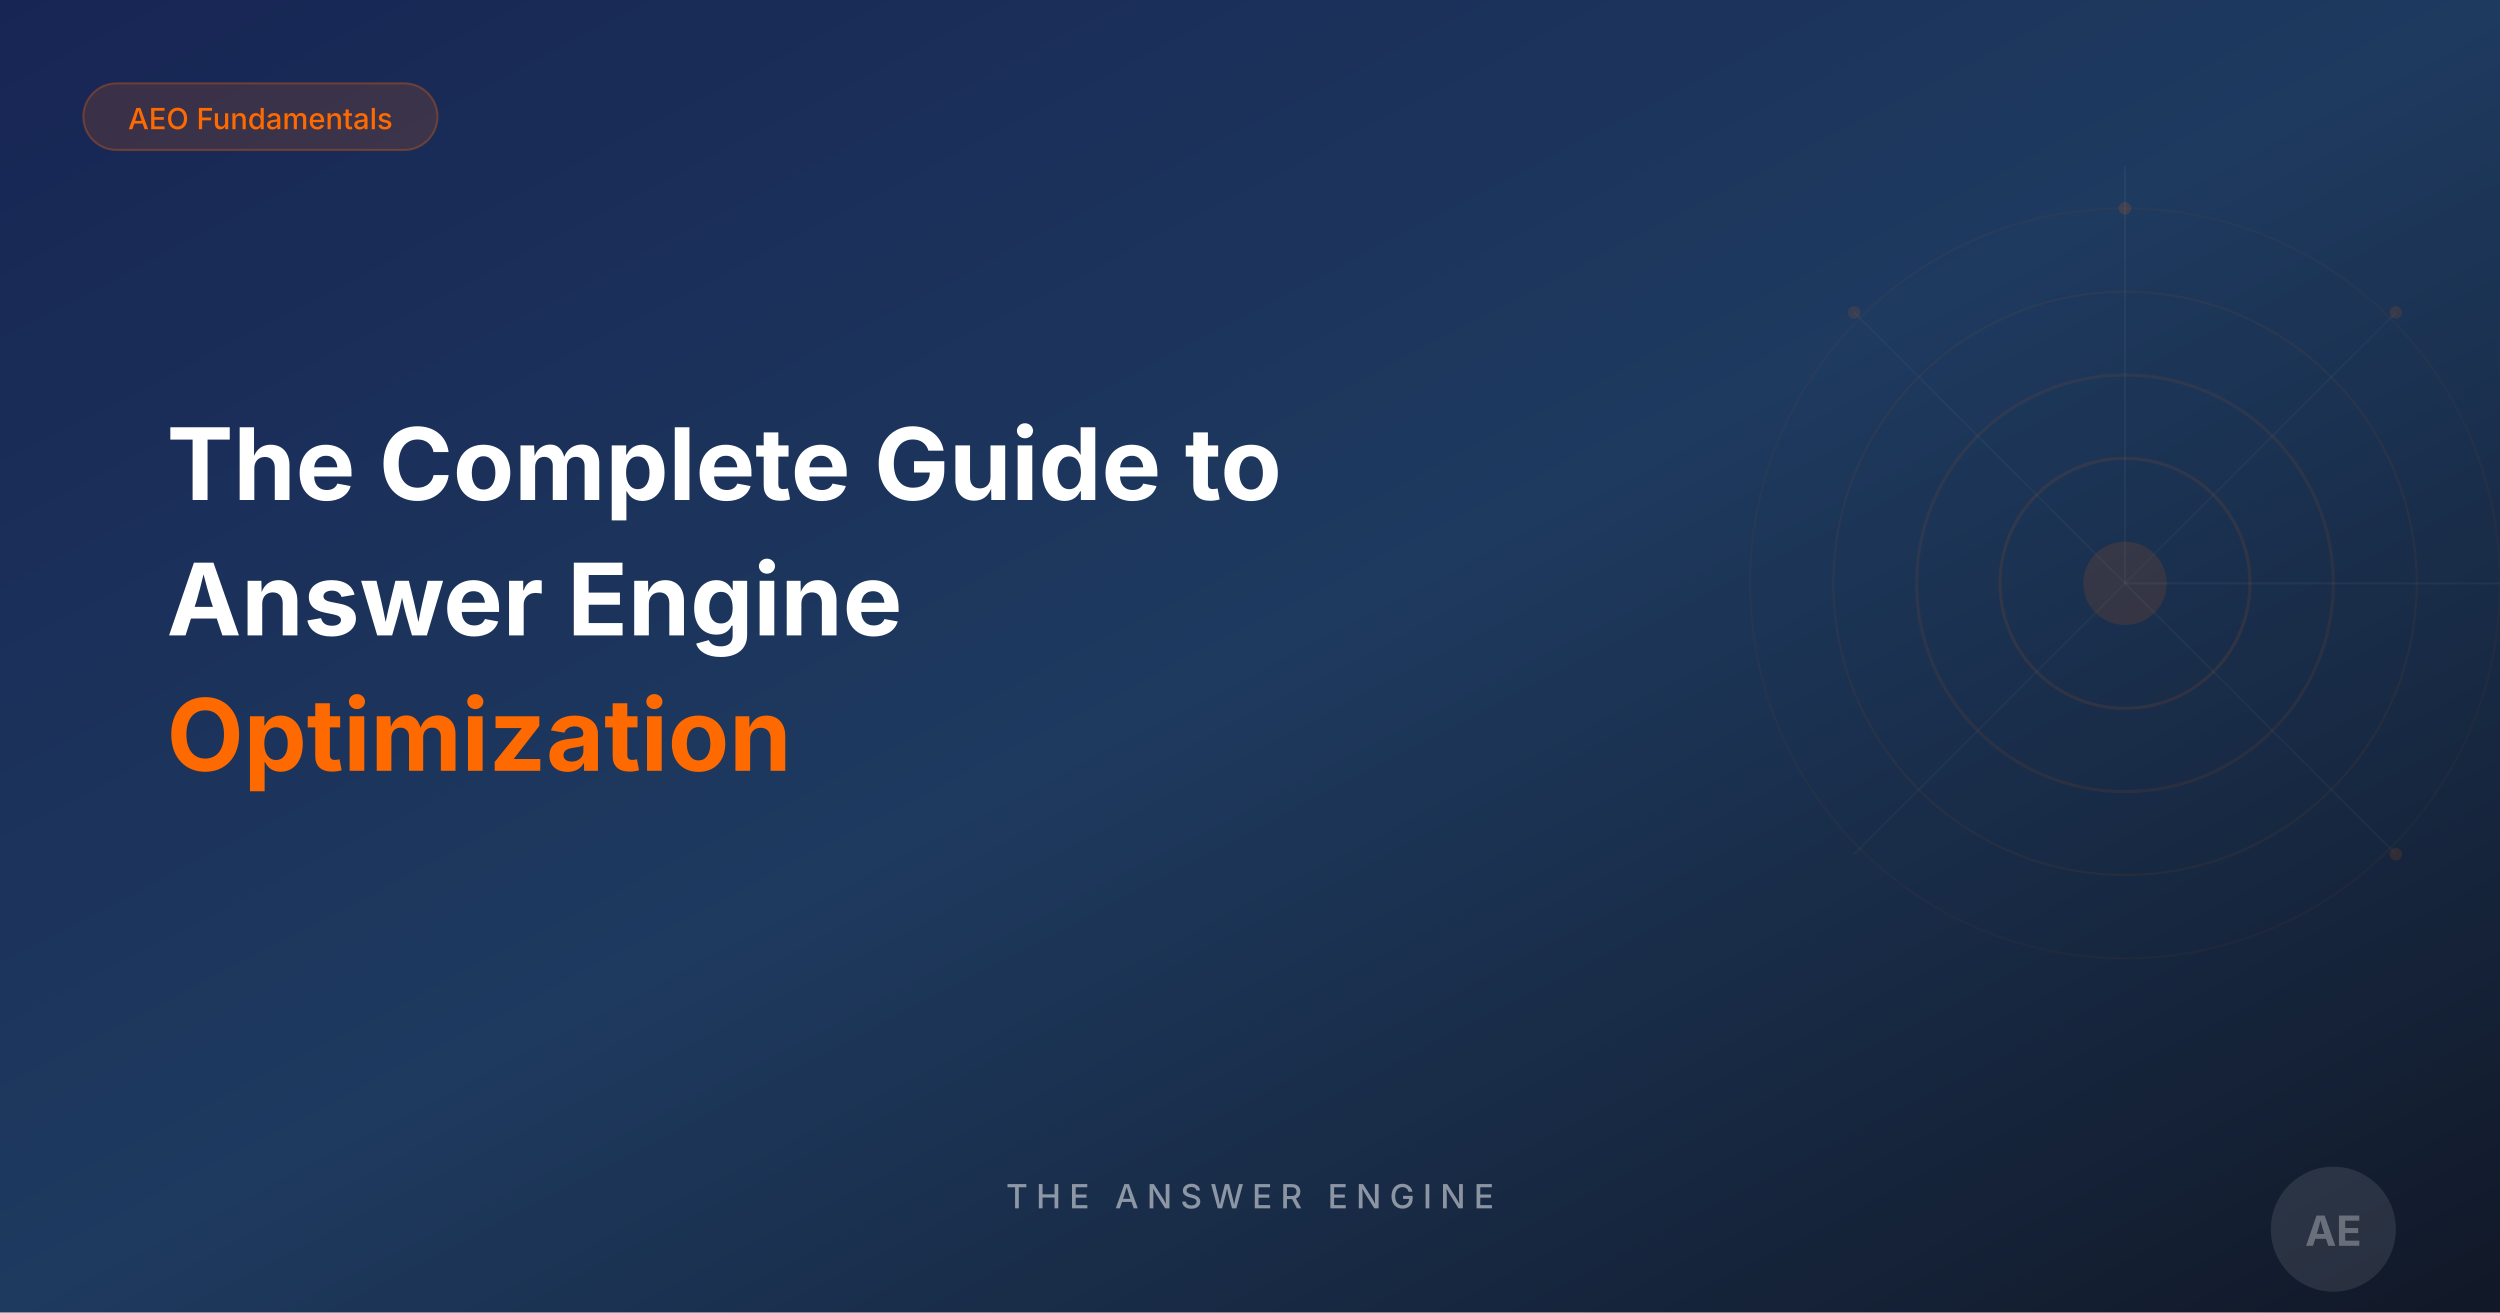
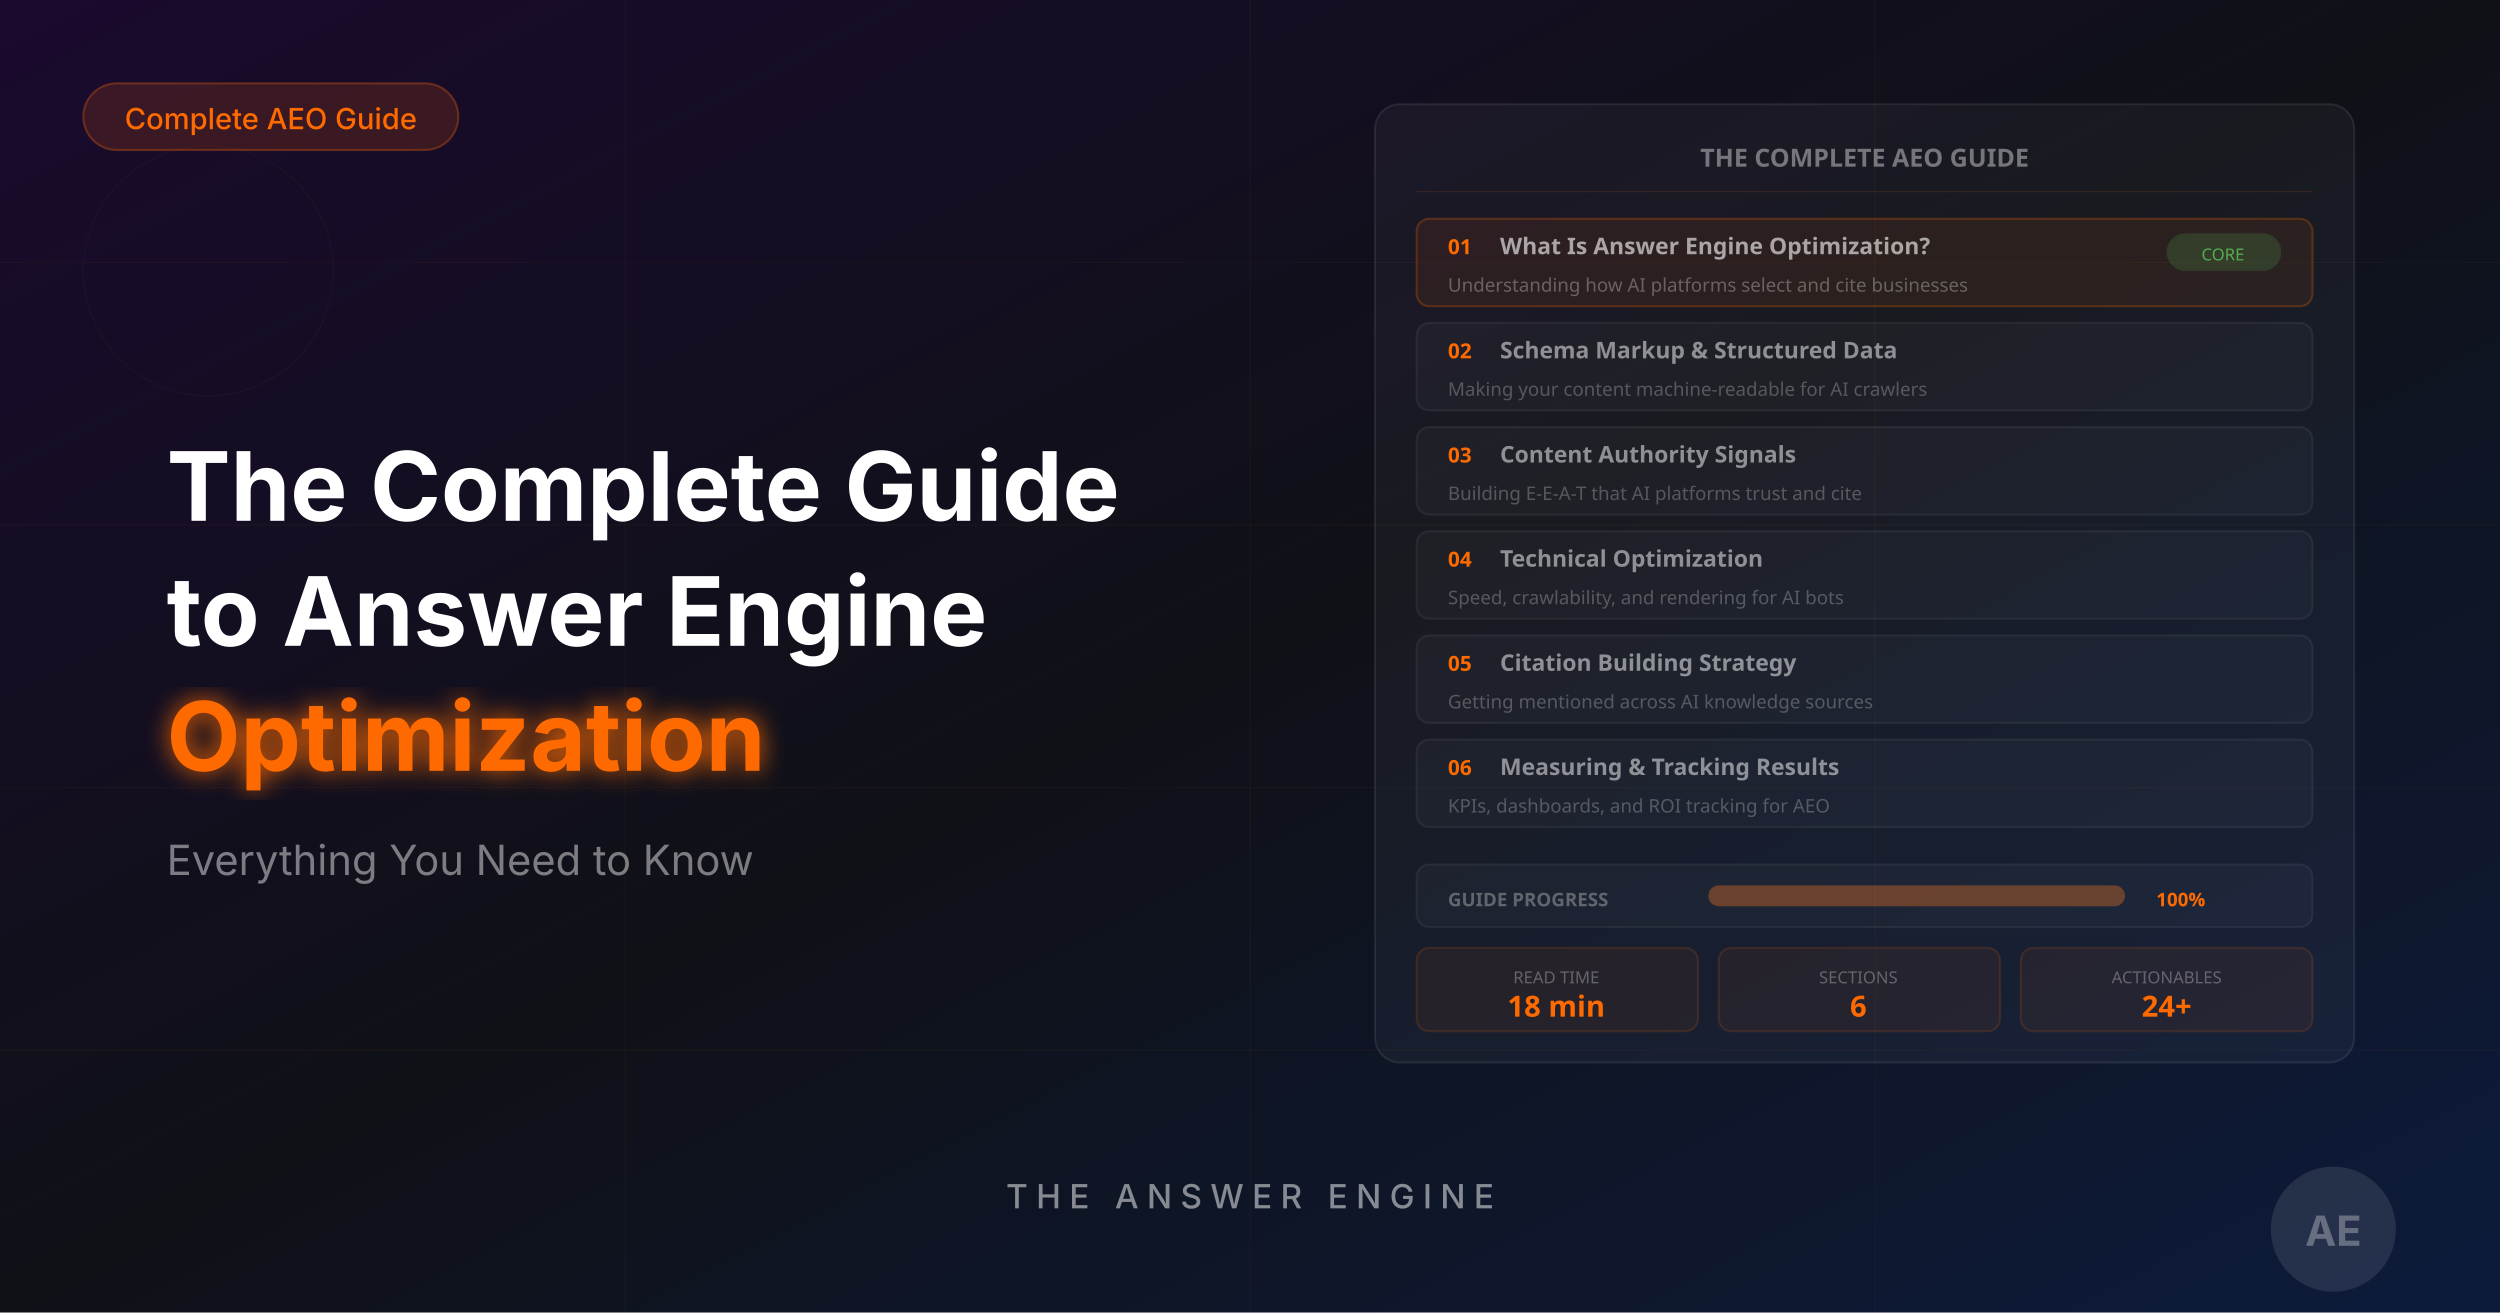
<svg xmlns="http://www.w3.org/2000/svg" width="1200" height="630" viewBox="0 0 1200 630">
  <defs>
-     <linearGradient id="bg" x1="0%" y1="0%" x2="100%" y2="100%">
-       <stop offset="0%" style="stop-color:#172554;stop-opacity:1" />
-       <stop offset="50%" style="stop-color:#1e3a5f;stop-opacity:1" />
-       <stop offset="100%" style="stop-color:#111827;stop-opacity:1" />
+     <linearGradient id="bg1" x1="0%" y1="0%" x2="100%" y2="100%">
+       <stop offset="0%" style="stop-color:#1a0a2e;stop-opacity:1" />
+       <stop offset="50%" style="stop-color:#0F1117;stop-opacity:1" />
+       <stop offset="100%" style="stop-color:#0d1b3b;stop-opacity:1" />
    </linearGradient>
+     <filter id="glow1">
+       <feGaussianBlur stdDeviation="6" result="blur1" />
+       <feMerge>
+         <feMergeNode in="blur1" />
+         <feMergeNode in="SourceGraphic" />
+       </feMerge>
+     </filter>
  </defs>
-   <rect width="1200" height="630" fill="url(#bg)" />
-   <circle cx="1020" cy="280" r="180" fill="none" stroke="rgba(255,106,0,0.04)" stroke-width="1" />
-   <circle cx="1020" cy="280" r="140" fill="none" stroke="rgba(255,106,0,0.06)" stroke-width="1" />
-   <circle cx="1020" cy="280" r="100" fill="none" stroke="rgba(255,106,0,0.08)" stroke-width="1.5" />
-   <circle cx="1020" cy="280" r="60" fill="none" stroke="rgba(255,106,0,0.1)" stroke-width="1.5" />
-   <circle cx="1020" cy="280" r="20" fill="rgba(255,106,0,0.12)" />
-   <line x1="1020" y1="280" x2="1020" y2="80" stroke="rgba(255,255,255,0.04)" stroke-width="1" />
-   <line x1="1020" y1="280" x2="1200" y2="280" stroke="rgba(255,255,255,0.04)" stroke-width="1" />
-   <line x1="1020" y1="280" x2="1150" y2="150" stroke="rgba(255,255,255,0.03)" stroke-width="1" />
-   <line x1="1020" y1="280" x2="1150" y2="410" stroke="rgba(255,255,255,0.03)" stroke-width="1" />
-   <line x1="1020" y1="280" x2="890" y2="150" stroke="rgba(255,255,255,0.03)" stroke-width="1" />
-   <line x1="1020" y1="280" x2="890" y2="410" stroke="rgba(255,255,255,0.03)" stroke-width="1" />
-   <circle cx="1020" cy="100" r="3" fill="rgba(255,106,0,0.15)" />
-   <circle cx="1150" cy="150" r="3" fill="rgba(255,106,0,0.12)" />
-   <circle cx="1150" cy="410" r="3" fill="rgba(255,106,0,0.12)" />
-   <circle cx="890" cy="150" r="3" fill="rgba(255,106,0,0.12)" />
-   <rect x="40" y="40" width="170" height="32" rx="16" fill="rgba(255,106,0,0.15)" stroke="rgba(255,106,0,0.3)" stroke-width="1" />
-   <text x="125" y="62" font-family="system-ui, -apple-system, sans-serif" font-size="14" font-weight="500" fill="#FF6A00" text-anchor="middle">AEO Fundamentals</text>
-   <text x="80" y="240" font-family="system-ui, -apple-system, sans-serif" font-size="48" font-weight="700" fill="white">The Complete Guide to</text>
-   <text x="80" y="305" font-family="system-ui, -apple-system, sans-serif" font-size="48" font-weight="700" fill="white">Answer Engine</text>
-   <text x="80" y="370" font-family="system-ui, -apple-system, sans-serif" font-size="48" font-weight="700" fill="#FF6A00">Optimization</text>
+   <rect width="1200" height="630" fill="url(#bg1)" />
+   <line x1="0" y1="126" x2="1200" y2="126" stroke="rgba(255,106,0,0.05)" stroke-width="0.5" />
+   <line x1="0" y1="252" x2="1200" y2="252" stroke="rgba(255,106,0,0.05)" stroke-width="0.5" />
+   <line x1="0" y1="378" x2="1200" y2="378" stroke="rgba(255,106,0,0.05)" stroke-width="0.5" />
+   <line x1="0" y1="504" x2="1200" y2="504" stroke="rgba(255,106,0,0.05)" stroke-width="0.5" />
+   <line x1="300" y1="0" x2="300" y2="630" stroke="rgba(255,106,0,0.05)" stroke-width="0.5" />
+   <line x1="600" y1="0" x2="600" y2="630" stroke="rgba(255,106,0,0.05)" stroke-width="0.5" />
+   <line x1="900" y1="0" x2="900" y2="630" stroke="rgba(255,106,0,0.05)" stroke-width="0.5" />
+   <g transform="translate(660, 50)">
+     <rect x="0" y="0" width="470" height="460" rx="12" fill="rgba(255,255,255,0.04)" stroke="rgba(255,255,255,0.08)" stroke-width="1" />
+     <text x="235" y="30" font-family="system-ui, sans-serif" font-size="12" fill="rgba(255,255,255,0.4)" text-anchor="middle" font-weight="600">THE COMPLETE AEO GUIDE</text>
+     <line x1="20" y1="42" x2="450" y2="42" stroke="rgba(255,106,0,0.15)" stroke-width="0.5" />
+     <rect x="20" y="55" width="430" height="42" rx="6" fill="rgba(255,106,0,0.08)" stroke="rgba(255,106,0,0.25)" stroke-width="1" />
+     <text x="35" y="72" font-family="system-ui, sans-serif" font-size="10" fill="#FF6A00" font-weight="700">01</text>
+     <text x="60" y="72" font-family="system-ui, sans-serif" font-size="11" fill="rgba(255,255,255,0.6)" font-weight="600">What Is Answer Engine Optimization?</text>
+     <rect x="380" y="62" width="55" height="18" rx="9" fill="rgba(100,220,100,0.15)" />
+     <text x="407" y="75" font-family="system-ui, sans-serif" font-size="8" fill="rgba(100,220,100,0.7)" text-anchor="middle">CORE</text>
+     <text x="35" y="90" font-family="system-ui, sans-serif" font-size="9" fill="rgba(255,255,255,0.3)">Understanding how AI platforms select and cite businesses</text>
+     <rect x="20" y="105" width="430" height="42" rx="6" fill="rgba(255,255,255,0.03)" stroke="rgba(255,255,255,0.06)" stroke-width="1" />
+     <text x="35" y="122" font-family="system-ui, sans-serif" font-size="10" fill="#FF6A00" font-weight="700">02</text>
+     <text x="60" y="122" font-family="system-ui, sans-serif" font-size="11" fill="rgba(255,255,255,0.5)" font-weight="600">Schema Markup &amp; Structured Data</text>
+     <text x="35" y="140" font-family="system-ui, sans-serif" font-size="9" fill="rgba(255,255,255,0.25)">Making your content machine-readable for AI crawlers</text>
+     <rect x="20" y="155" width="430" height="42" rx="6" fill="rgba(255,255,255,0.03)" stroke="rgba(255,255,255,0.06)" stroke-width="1" />
+     <text x="35" y="172" font-family="system-ui, sans-serif" font-size="10" fill="#FF6A00" font-weight="700">03</text>
+     <text x="60" y="172" font-family="system-ui, sans-serif" font-size="11" fill="rgba(255,255,255,0.5)" font-weight="600">Content Authority Signals</text>
+     <text x="35" y="190" font-family="system-ui, sans-serif" font-size="9" fill="rgba(255,255,255,0.25)">Building E-E-A-T that AI platforms trust and cite</text>
+     <rect x="20" y="205" width="430" height="42" rx="6" fill="rgba(255,255,255,0.03)" stroke="rgba(255,255,255,0.06)" stroke-width="1" />
+     <text x="35" y="222" font-family="system-ui, sans-serif" font-size="10" fill="#FF6A00" font-weight="700">04</text>
+     <text x="60" y="222" font-family="system-ui, sans-serif" font-size="11" fill="rgba(255,255,255,0.5)" font-weight="600">Technical Optimization</text>
+     <text x="35" y="240" font-family="system-ui, sans-serif" font-size="9" fill="rgba(255,255,255,0.25)">Speed, crawlability, and rendering for AI bots</text>
+     <rect x="20" y="255" width="430" height="42" rx="6" fill="rgba(255,255,255,0.03)" stroke="rgba(255,255,255,0.06)" stroke-width="1" />
+     <text x="35" y="272" font-family="system-ui, sans-serif" font-size="10" fill="#FF6A00" font-weight="700">05</text>
+     <text x="60" y="272" font-family="system-ui, sans-serif" font-size="11" fill="rgba(255,255,255,0.5)" font-weight="600">Citation Building Strategy</text>
+     <text x="35" y="290" font-family="system-ui, sans-serif" font-size="9" fill="rgba(255,255,255,0.25)">Getting mentioned across AI knowledge sources</text>
+     <rect x="20" y="305" width="430" height="42" rx="6" fill="rgba(255,255,255,0.03)" stroke="rgba(255,255,255,0.06)" stroke-width="1" />
+     <text x="35" y="322" font-family="system-ui, sans-serif" font-size="10" fill="#FF6A00" font-weight="700">06</text>
+     <text x="60" y="322" font-family="system-ui, sans-serif" font-size="11" fill="rgba(255,255,255,0.5)" font-weight="600">Measuring &amp; Tracking Results</text>
+     <text x="35" y="340" font-family="system-ui, sans-serif" font-size="9" fill="rgba(255,255,255,0.25)">KPIs, dashboards, and ROI tracking for AEO</text>
+     <rect x="20" y="365" width="430" height="30" rx="6" fill="rgba(255,255,255,0.03)" stroke="rgba(255,255,255,0.06)" stroke-width="1" />
+     <text x="35" y="385" font-family="system-ui, sans-serif" font-size="9" fill="rgba(255,255,255,0.3)" font-weight="600">GUIDE PROGRESS</text>
+     <rect x="160" y="375" width="200" height="10" rx="5" fill="rgba(255,255,255,0.06)" />
+     <rect x="160" y="375" width="200" height="10" rx="5" fill="rgba(255,106,0,0.3)" />
+     <text x="375" y="385" font-family="system-ui, sans-serif" font-size="9" fill="#FF6A00" font-weight="600">100%</text>
+     <rect x="20" y="405" width="135" height="40" rx="6" fill="rgba(255,106,0,0.06)" stroke="rgba(255,106,0,0.15)" stroke-width="1" />
+     <text x="87" y="422" font-family="system-ui, sans-serif" font-size="8" fill="rgba(255,255,255,0.3)" text-anchor="middle">READ TIME</text>
+     <text x="87" y="438" font-family="system-ui, sans-serif" font-size="14" fill="#FF6A00" text-anchor="middle" font-weight="700">18 min</text>
+     <rect x="165" y="405" width="135" height="40" rx="6" fill="rgba(255,106,0,0.06)" stroke="rgba(255,106,0,0.15)" stroke-width="1" />
+     <text x="232" y="422" font-family="system-ui, sans-serif" font-size="8" fill="rgba(255,255,255,0.3)" text-anchor="middle">SECTIONS</text>
+     <text x="232" y="438" font-family="system-ui, sans-serif" font-size="14" fill="#FF6A00" text-anchor="middle" font-weight="700">6</text>
+     <rect x="310" y="405" width="140" height="40" rx="6" fill="rgba(255,106,0,0.06)" stroke="rgba(255,106,0,0.15)" stroke-width="1" />
+     <text x="380" y="422" font-family="system-ui, sans-serif" font-size="8" fill="rgba(255,255,255,0.3)" text-anchor="middle">ACTIONABLES</text>
+     <text x="380" y="438" font-family="system-ui, sans-serif" font-size="14" fill="#FF6A00" text-anchor="middle" font-weight="700">24+</text>
+   </g>
+   <circle cx="100" cy="130" r="60" stroke="rgba(255,106,0,0.05)" stroke-width="0.5" fill="none" />
+   <rect x="40" y="40" width="180" height="32" rx="16" fill="rgba(255,106,0,0.15)" stroke="rgba(255,106,0,0.3)" stroke-width="1" />
+   <text x="130" y="62" font-family="system-ui, -apple-system, sans-serif" font-size="14" font-weight="500" fill="#FF6A00" text-anchor="middle">Complete AEO Guide</text>
+   <text x="80" y="250" font-family="system-ui, -apple-system, sans-serif" font-size="46" font-weight="700" fill="white">The Complete Guide</text>
+   <text x="80" y="310" font-family="system-ui, -apple-system, sans-serif" font-size="46" font-weight="700" fill="white">to Answer Engine</text>
+   <text x="80" y="370" font-family="system-ui, -apple-system, sans-serif" font-size="46" font-weight="700" fill="#FF6A00" filter="url(#glow1)">Optimization</text>
+   <text x="80" y="420" font-family="system-ui, -apple-system, sans-serif" font-size="20" font-weight="400" fill="rgba(255,255,255,0.45)">Everything You Need to Know</text>
  <text x="600" y="580" font-family="system-ui, -apple-system, sans-serif" font-size="16" font-weight="500" fill="rgba(255,255,255,0.5)" text-anchor="middle" letter-spacing="4">THE ANSWER ENGINE</text>
  <circle cx="1120" cy="590" r="30" fill="rgba(255,255,255,0.1)" />
  <text x="1120" y="598" font-family="system-ui, -apple-system, sans-serif" font-size="20" font-weight="700" fill="rgba(255,255,255,0.3)" text-anchor="middle">AE</text>
</svg>
